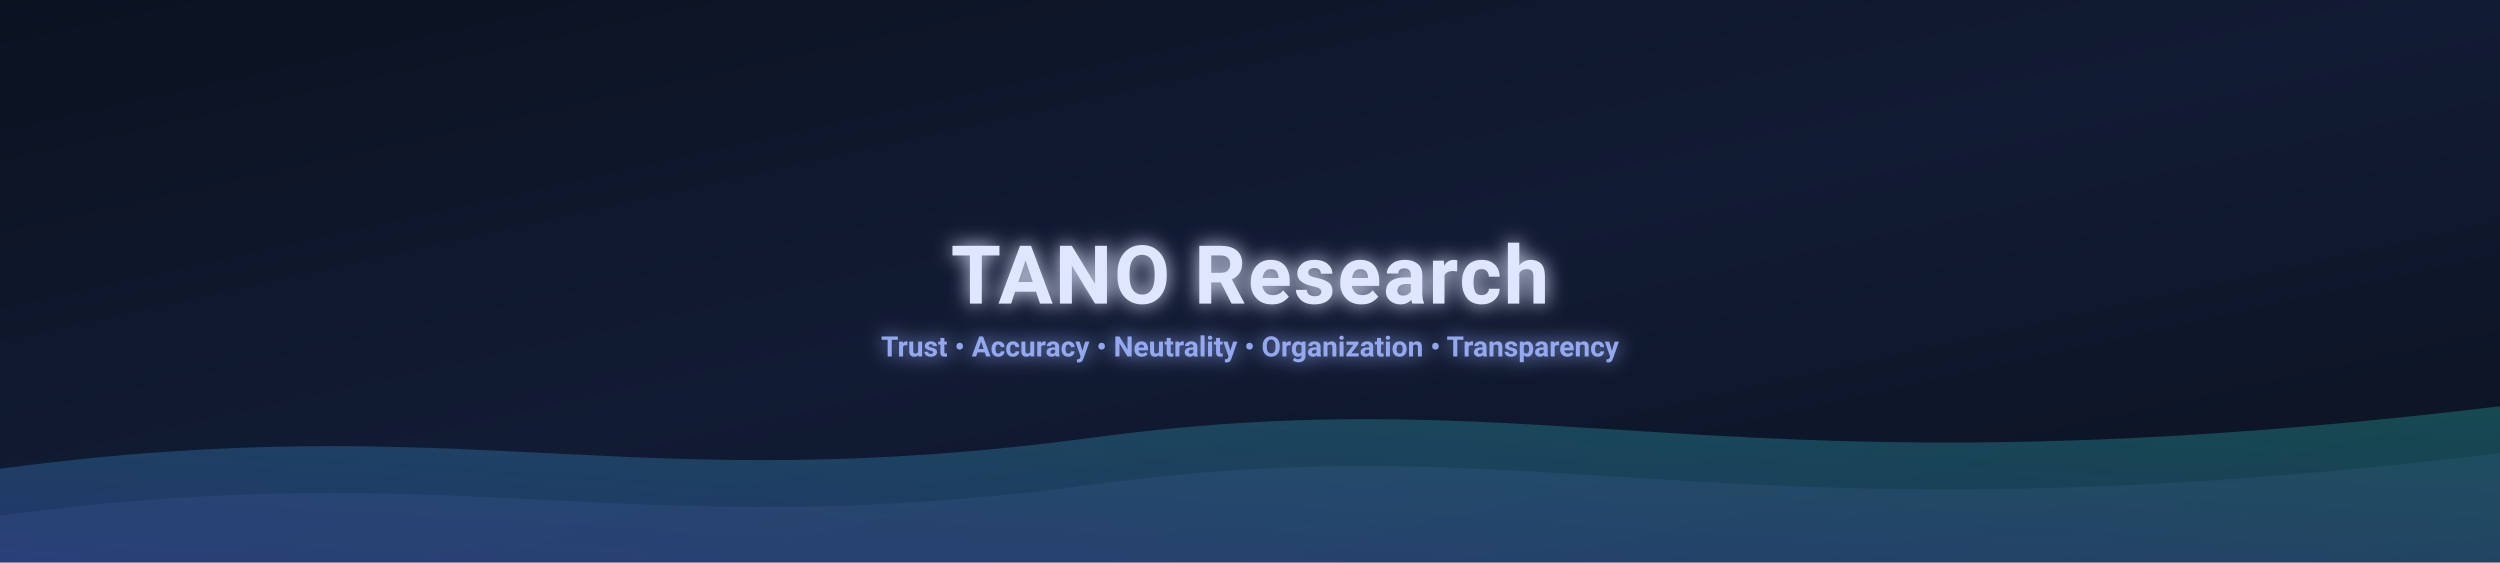
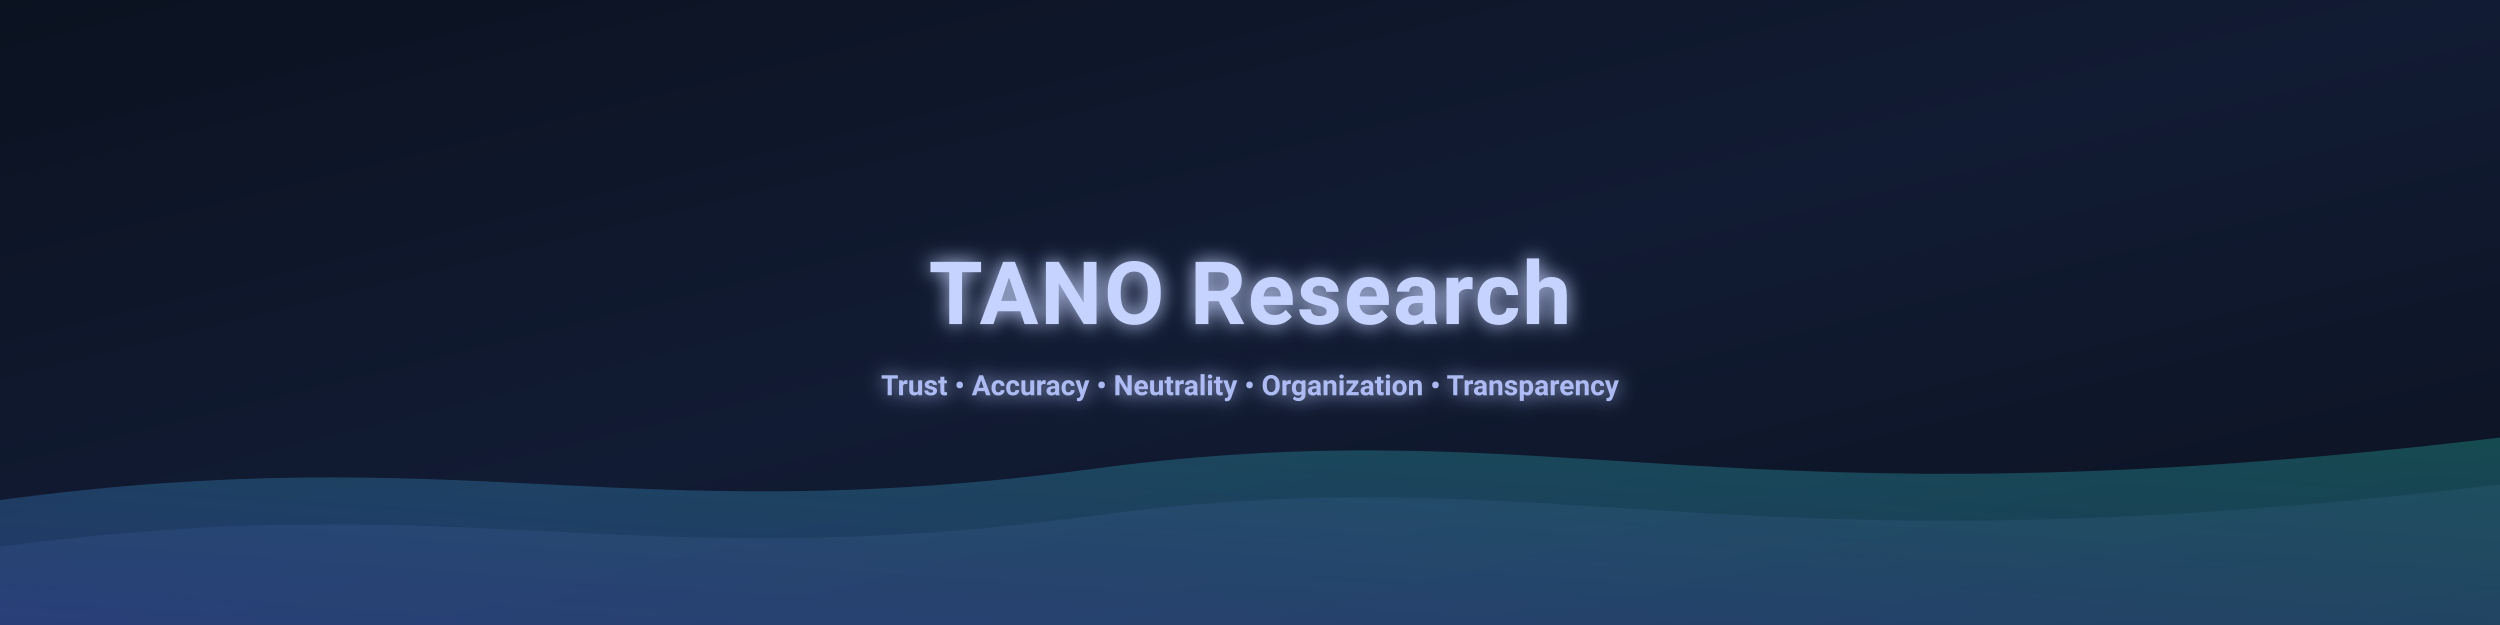
- <svg xmlns="http://www.w3.org/2000/svg" width="1600" height="360" viewBox="0 0 1600 360">
+ <svg xmlns="http://www.w3.org/2000/svg" width="1600" height="400" viewBox="0 0 1600 400">
  <defs>
    <linearGradient id="g" x1="0" y1="0" x2="1" y2="1">
      <stop offset="0%" stop-color="#0b1220" />
      <stop offset="50%" stop-color="#111b33" />
      <stop offset="100%" stop-color="#0b1220" />
    </linearGradient>
    <linearGradient id="a" x1="0" y1="1" x2="1" y2="0">
      <stop offset="0%" stop-color="#4f7cff" stop-opacity="0.28" />
      <stop offset="100%" stop-color="#2dd4bf" stop-opacity="0.28" />
    </linearGradient>
    <filter id="glow" x="-50%" y="-50%" width="200%" height="200%">
      <feGaussianBlur stdDeviation="6" result="b" />
      <feMerge>
        <feMergeNode in="b" />
        <feMergeNode in="SourceGraphic" />
      </feMerge>
    </filter>
  </defs>
-   <rect width="1600" height="360" fill="url(#g)" />
-   <path d="M0,300 C300,260 400,320 700,280 C1000,240 1100,320 1600,260 L1600,360 L0,360 Z" fill="url(#a)" />
-   <path d="M0,330 C300,290 400,350 700,310 C1000,270 1100,350 1600,290 L1600,360 L0,360 Z" fill="#7aa2ff" opacity="0.08" />
+   <rect width="1600" height="400" fill="url(#g)" />
+   <path d="M0,320 C300,280 400,340 700,300 C1000,260 1100,340 1600,280 L1600,400 L0,400 Z" fill="url(#a)" />
+   <path d="M0,350 C300,310 400,370 700,330 C1000,290 1100,370 1600,310 L1600,400 L0,400 Z" fill="#7aa2ff" opacity="0.08" />
  <g filter="url(#glow)">
-     <text x="50%" y="50%" dominant-baseline="middle" text-anchor="middle" font-family="Segoe UI, Roboto, system-ui, -apple-system, Arial, sans-serif" font-size="52" font-weight="700" fill="#dfe6ff" letter-spacing="1.2">
+     <text x="50%" y="48%" dominant-baseline="middle" text-anchor="middle" font-family="Segoe UI, Roboto, system-ui, -apple-system, Arial, sans-serif" font-size="56" font-weight="700" fill="#c6d3ff" letter-spacing="1.2">
      TANO Research
    </text>
-     <text x="50%" y="62%" dominant-baseline="middle" text-anchor="middle" font-family="Segoe UI, Roboto, system-ui, -apple-system, Arial, sans-serif" font-size="18" font-weight="600" fill="#9fb4ff" opacity="0.9">
+     <text x="50%" y="62%" dominant-baseline="middle" text-anchor="middle" font-family="Segoe UI, Roboto, system-ui, -apple-system, Arial, sans-serif" font-size="18" font-weight="600" fill="#b7c6ff" opacity="0.92">
      Trust • Accuracy • Neutrality • Organization • Transparency
    </text>
  </g>
</svg>
